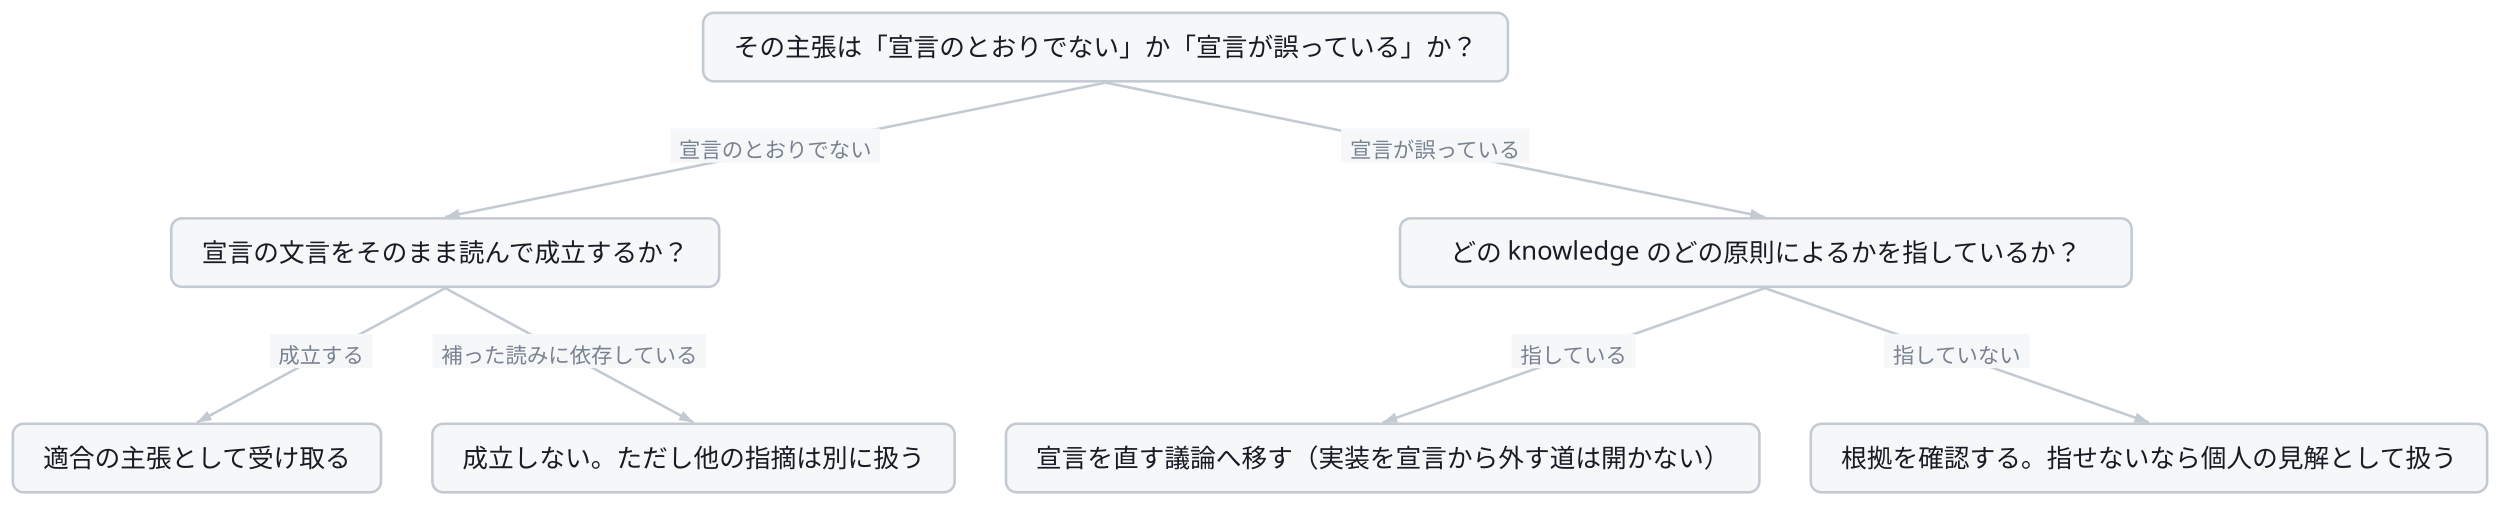
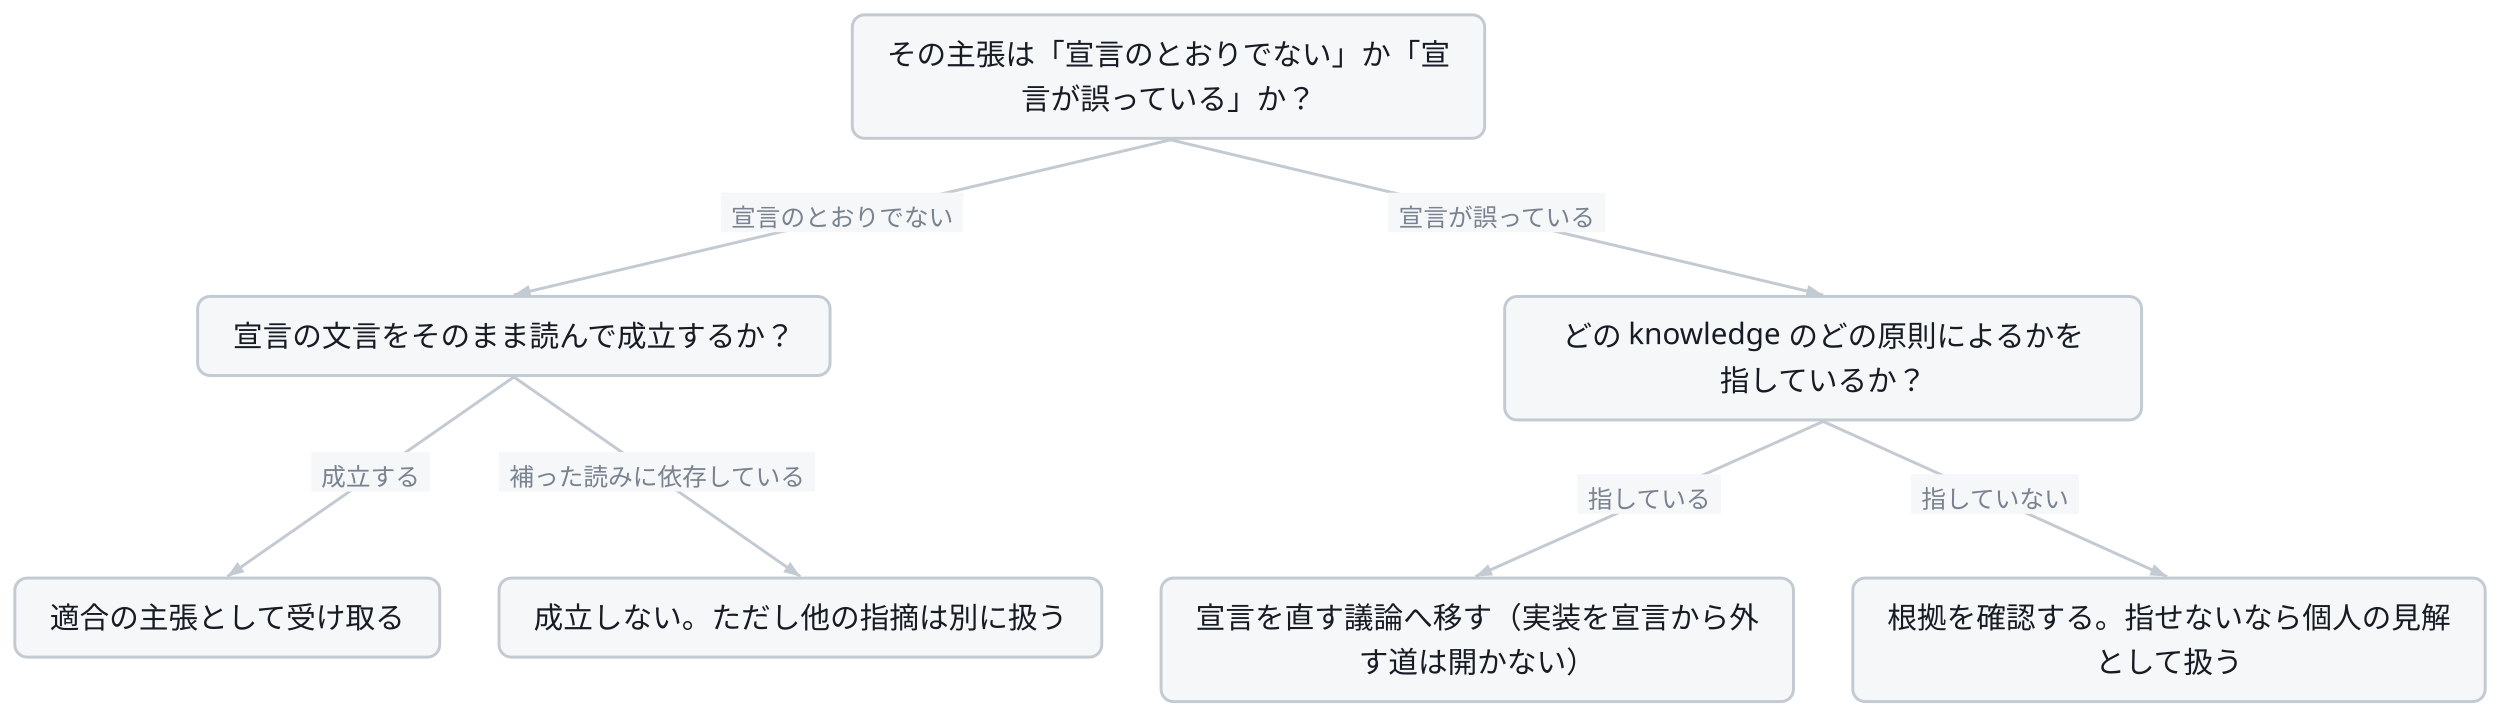
- <svg class="wf-fig" viewBox="0 0 1168 236" width="1168" height="236" role="img">
+ <svg class="wf-fig" viewBox="0 0 1012 290" width="1012" height="290" role="img">
  <g transform="translate(6.0,6.0)">
-     <path d="M510.5,32.6 L202.0,95.4" fill="none" stroke="#C3CAD2" stroke-width="1.2" />
-     <polygon points="202.0,95.4 208.1,91.6 209.1,96.5" fill="#C3CAD2" />
-     <rect x="307.2" y="54.0" width="98.0" height="16.0" fill="#F5F7F9" />
-     <text x="356.2" y="67.6" text-anchor="middle" font-family="Noto Sans JP, Hiragino Kaku Gothic ProN, sans-serif" font-size="10.0" fill="#79828F">宣言のとおりでない</text>
-     <path d="M510.5,32.6 L818.5,95.4" fill="none" stroke="#C3CAD2" stroke-width="1.2" />
-     <polygon points="818.5,95.4 811.4,96.5 812.3,91.6" fill="#C3CAD2" />
-     <rect x="620.5" y="54.0" width="88.0" height="16.0" fill="#F5F7F9" />
-     <text x="664.5" y="67.6" text-anchor="middle" font-family="Noto Sans JP, Hiragino Kaku Gothic ProN, sans-serif" font-size="10.0" fill="#79828F">宣言が誤っている</text>
-     <path d="M202.0,128.6 L86.0,191.4" fill="none" stroke="#C3CAD2" stroke-width="1.2" />
-     <polygon points="86.0,191.4 90.8,186.0 93.1,190.3" fill="#C3CAD2" />
-     <rect x="120.0" y="150.0" width="48.0" height="16.0" fill="#F5F7F9" />
-     <text x="144.0" y="163.6" text-anchor="middle" font-family="Noto Sans JP, Hiragino Kaku Gothic ProN, sans-serif" font-size="10.0" fill="#79828F">成立する</text>
-     <path d="M202.0,128.6 L318.0,191.4" fill="none" stroke="#C3CAD2" stroke-width="1.2" />
-     <polygon points="318.0,191.4 310.9,190.3 313.2,186.0" fill="#C3CAD2" />
-     <rect x="196.0" y="150.0" width="128.0" height="16.0" fill="#F5F7F9" />
-     <text x="260.0" y="163.6" text-anchor="middle" font-family="Noto Sans JP, Hiragino Kaku Gothic ProN, sans-serif" font-size="10.0" fill="#79828F">補った読みに依存している</text>
-     <path d="M818.5,128.6 L640.0,191.4" fill="none" stroke="#C3CAD2" stroke-width="1.2" />
-     <polygon points="640.0,191.4 645.6,186.8 647.2,191.5" fill="#C3CAD2" />
-     <rect x="700.2" y="150.0" width="58.0" height="16.0" fill="#F5F7F9" />
-     <text x="729.2" y="163.6" text-anchor="middle" font-family="Noto Sans JP, Hiragino Kaku Gothic ProN, sans-serif" font-size="10.0" fill="#79828F">指している</text>
-     <path d="M818.5,128.6 L998.0,191.4" fill="none" stroke="#C3CAD2" stroke-width="1.2" />
-     <polygon points="998.0,191.4 990.8,191.5 992.4,186.8" fill="#C3CAD2" />
-     <rect x="874.2" y="150.0" width="68.0" height="16.0" fill="#F5F7F9" />
-     <text x="908.2" y="163.6" text-anchor="middle" font-family="Noto Sans JP, Hiragino Kaku Gothic ProN, sans-serif" font-size="10.0" fill="#79828F">指していない</text>
-     <g class="wf-node" transform="translate(322.5,0.0)">
+     <path d="M467.8,50.6 L202.0,113.4" fill="none" stroke="#C3CAD2" stroke-width="1.2" />
+     <polygon points="202.0,113.4 208.0,109.4 209.2,114.2" fill="#C3CAD2" />
+     <rect x="285.9" y="72.0" width="98.0" height="16.0" fill="#F5F7F9" />
+     <text x="334.9" y="85.6" text-anchor="middle" font-family="Noto Sans JP, Hiragino Kaku Gothic ProN, sans-serif" font-size="10.0" fill="#79828F">宣言のとおりでない</text>
+     <path d="M467.8,50.6 L732.0,113.4" fill="none" stroke="#C3CAD2" stroke-width="1.2" />
+     <polygon points="732.0,113.4 724.8,114.2 726.0,109.4" fill="#C3CAD2" />
+     <rect x="555.9" y="72.0" width="88.0" height="16.0" fill="#F5F7F9" />
+     <text x="599.9" y="85.6" text-anchor="middle" font-family="Noto Sans JP, Hiragino Kaku Gothic ProN, sans-serif" font-size="10.0" fill="#79828F">宣言が誤っている</text>
+     <path d="M202.0,146.6 L86.0,227.4" fill="none" stroke="#C3CAD2" stroke-width="1.2" />
+     <polygon points="86.0,227.4 90.1,221.5 93.0,225.6" fill="#C3CAD2" />
+     <rect x="120.0" y="177.0" width="48.0" height="16.0" fill="#F5F7F9" />
+     <text x="144.0" y="190.6" text-anchor="middle" font-family="Noto Sans JP, Hiragino Kaku Gothic ProN, sans-serif" font-size="10.0" fill="#79828F">成立する</text>
+     <path d="M202.0,146.6 L318.0,227.4" fill="none" stroke="#C3CAD2" stroke-width="1.2" />
+     <polygon points="318.0,227.4 311.0,225.6 313.9,221.5" fill="#C3CAD2" />
+     <rect x="196.0" y="177.0" width="128.0" height="16.0" fill="#F5F7F9" />
+     <text x="260.0" y="190.6" text-anchor="middle" font-family="Noto Sans JP, Hiragino Kaku Gothic ProN, sans-serif" font-size="10.0" fill="#79828F">補った読みに依存している</text>
+     <path d="M732.0,164.6 L591.2,227.4" fill="none" stroke="#C3CAD2" stroke-width="1.2" />
+     <polygon points="591.2,227.4 596.4,222.4 598.4,226.9" fill="#C3CAD2" />
+     <rect x="632.6" y="186.0" width="58.0" height="16.0" fill="#F5F7F9" />
+     <text x="661.6" y="199.6" text-anchor="middle" font-family="Noto Sans JP, Hiragino Kaku Gothic ProN, sans-serif" font-size="10.0" fill="#79828F">指している</text>
+     <path d="M732.0,164.6 L871.2,227.4" fill="none" stroke="#C3CAD2" stroke-width="1.2" />
+     <polygon points="871.2,227.4 864.0,226.9 866.0,222.4" fill="#C3CAD2" />
+     <rect x="767.6" y="186.0" width="68.0" height="16.0" fill="#F5F7F9" />
+     <text x="801.6" y="199.6" text-anchor="middle" font-family="Noto Sans JP, Hiragino Kaku Gothic ProN, sans-serif" font-size="10.0" fill="#79828F">指していない</text>
+     <g class="wf-node" transform="translate(339.0,0.0)">
      <g class="svg-box" role="plain">
-         <rect x="0" y="0" width="376.0" height="32.0" rx="5.0" fill="#F5F7F9" stroke="#C3CAD2" stroke-width="1.2" />
-         <text x="188.0" y="20.3" text-anchor="middle" font-family="Noto Sans JP, Hiragino Kaku Gothic ProN, sans-serif" font-size="12.0" font-weight="400" fill="#171B23">その主張は「宣言のとおりでない」か「宣言が誤っている」か？</text>
+         <rect x="0" y="0" width="256.0" height="50.0" rx="5.0" fill="#F5F7F9" stroke="#C3CAD2" stroke-width="1.2" />
+         <text x="128.0" y="20.3" text-anchor="middle" font-family="Noto Sans JP, Hiragino Kaku Gothic ProN, sans-serif" font-size="12.0" font-weight="400" fill="#171B23">その主張は「宣言のとおりでない」か「宣</text>
+         <text x="128.0" y="38.3" text-anchor="middle" font-family="Noto Sans JP, Hiragino Kaku Gothic ProN, sans-serif" font-size="12.0" font-weight="400" fill="#171B23">言が誤っている」か？</text>
      </g>
    </g>
-     <g class="wf-node" transform="translate(74.0,96.0)">
+     <g class="wf-node" transform="translate(74.0,114.0)">
      <g class="svg-box" role="plain">
        <rect x="0" y="0" width="256.0" height="32.0" rx="5.0" fill="#F5F7F9" stroke="#C3CAD2" stroke-width="1.2" />
        <text x="128.0" y="20.3" text-anchor="middle" font-family="Noto Sans JP, Hiragino Kaku Gothic ProN, sans-serif" font-size="12.0" font-weight="400" fill="#171B23">宣言の文言をそのまま読んで成立するか？</text>
      </g>
    </g>
-     <g class="wf-node" transform="translate(648.1,96.0)">
+     <g class="wf-node" transform="translate(603.1,114.0)">
      <g class="svg-box" role="plain">
-         <rect x="0" y="0" width="341.8" height="32.0" rx="5.0" fill="#F5F7F9" stroke="#C3CAD2" stroke-width="1.2" />
-         <text x="170.9" y="20.3" text-anchor="middle" font-family="Noto Sans JP, Hiragino Kaku Gothic ProN, sans-serif" font-size="12.0" font-weight="400" fill="#171B23">どの knowledge のどの原則によるかを指しているか？</text>
+         <rect x="0" y="0" width="257.8" height="50.0" rx="5.0" fill="#F5F7F9" stroke="#C3CAD2" stroke-width="1.2" />
+         <text x="128.9" y="20.3" text-anchor="middle" font-family="Noto Sans JP, Hiragino Kaku Gothic ProN, sans-serif" font-size="12.0" font-weight="400" fill="#171B23">どの knowledge のどの原則によるかを</text>
+         <text x="128.9" y="38.3" text-anchor="middle" font-family="Noto Sans JP, Hiragino Kaku Gothic ProN, sans-serif" font-size="12.0" font-weight="400" fill="#171B23">指しているか？</text>
      </g>
    </g>
-     <g class="wf-node" transform="translate(0.0,192.0)">
+     <g class="wf-node" transform="translate(0.0,228.0)">
      <g class="svg-box" role="plain">
        <rect x="0" y="0" width="172.0" height="32.0" rx="5.0" fill="#F5F7F9" stroke="#C3CAD2" stroke-width="1.2" />
        <text x="86.0" y="20.3" text-anchor="middle" font-family="Noto Sans JP, Hiragino Kaku Gothic ProN, sans-serif" font-size="12.0" font-weight="400" fill="#171B23">適合の主張として受け取る</text>
      </g>
    </g>
-     <g class="wf-node" transform="translate(196.0,192.0)">
+     <g class="wf-node" transform="translate(196.0,228.0)">
      <g class="svg-box" role="plain">
        <rect x="0" y="0" width="244.0" height="32.0" rx="5.0" fill="#F5F7F9" stroke="#C3CAD2" stroke-width="1.2" />
        <text x="122.0" y="20.3" text-anchor="middle" font-family="Noto Sans JP, Hiragino Kaku Gothic ProN, sans-serif" font-size="12.0" font-weight="400" fill="#171B23">成立しない。ただし他の指摘は別に扱う</text>
      </g>
    </g>
-     <g class="wf-node" transform="translate(464.0,192.0)">
+     <g class="wf-node" transform="translate(464.0,228.0)">
      <g class="svg-box" role="plain">
-         <rect x="0" y="0" width="352.0" height="32.0" rx="5.0" fill="#F5F7F9" stroke="#C3CAD2" stroke-width="1.2" />
-         <text x="176.0" y="20.3" text-anchor="middle" font-family="Noto Sans JP, Hiragino Kaku Gothic ProN, sans-serif" font-size="12.0" font-weight="400" fill="#171B23">宣言を直す議論へ移す（実装を宣言から外す道は開かない）</text>
+         <rect x="0" y="0" width="256.0" height="50.0" rx="5.0" fill="#F5F7F9" stroke="#C3CAD2" stroke-width="1.2" />
+         <text x="128.0" y="20.3" text-anchor="middle" font-family="Noto Sans JP, Hiragino Kaku Gothic ProN, sans-serif" font-size="12.0" font-weight="400" fill="#171B23">宣言を直す議論へ移す（実装を宣言から外</text>
+         <text x="128.0" y="38.3" text-anchor="middle" font-family="Noto Sans JP, Hiragino Kaku Gothic ProN, sans-serif" font-size="12.0" font-weight="400" fill="#171B23">す道は開かない）</text>
      </g>
    </g>
-     <g class="wf-node" transform="translate(840.0,192.0)">
+     <g class="wf-node" transform="translate(744.0,228.0)">
      <g class="svg-box" role="plain">
-         <rect x="0" y="0" width="316.0" height="32.0" rx="5.0" fill="#F5F7F9" stroke="#C3CAD2" stroke-width="1.2" />
-         <text x="158.0" y="20.3" text-anchor="middle" font-family="Noto Sans JP, Hiragino Kaku Gothic ProN, sans-serif" font-size="12.0" font-weight="400" fill="#171B23">根拠を確認する。指せないなら個人の見解として扱う</text>
+         <rect x="0" y="0" width="256.0" height="50.0" rx="5.0" fill="#F5F7F9" stroke="#C3CAD2" stroke-width="1.2" />
+         <text x="128.0" y="20.3" text-anchor="middle" font-family="Noto Sans JP, Hiragino Kaku Gothic ProN, sans-serif" font-size="12.0" font-weight="400" fill="#171B23">根拠を確認する。指せないなら個人の見解</text>
+         <text x="128.0" y="38.3" text-anchor="middle" font-family="Noto Sans JP, Hiragino Kaku Gothic ProN, sans-serif" font-size="12.0" font-weight="400" fill="#171B23">として扱う</text>
      </g>
    </g>
  </g>
</svg>
